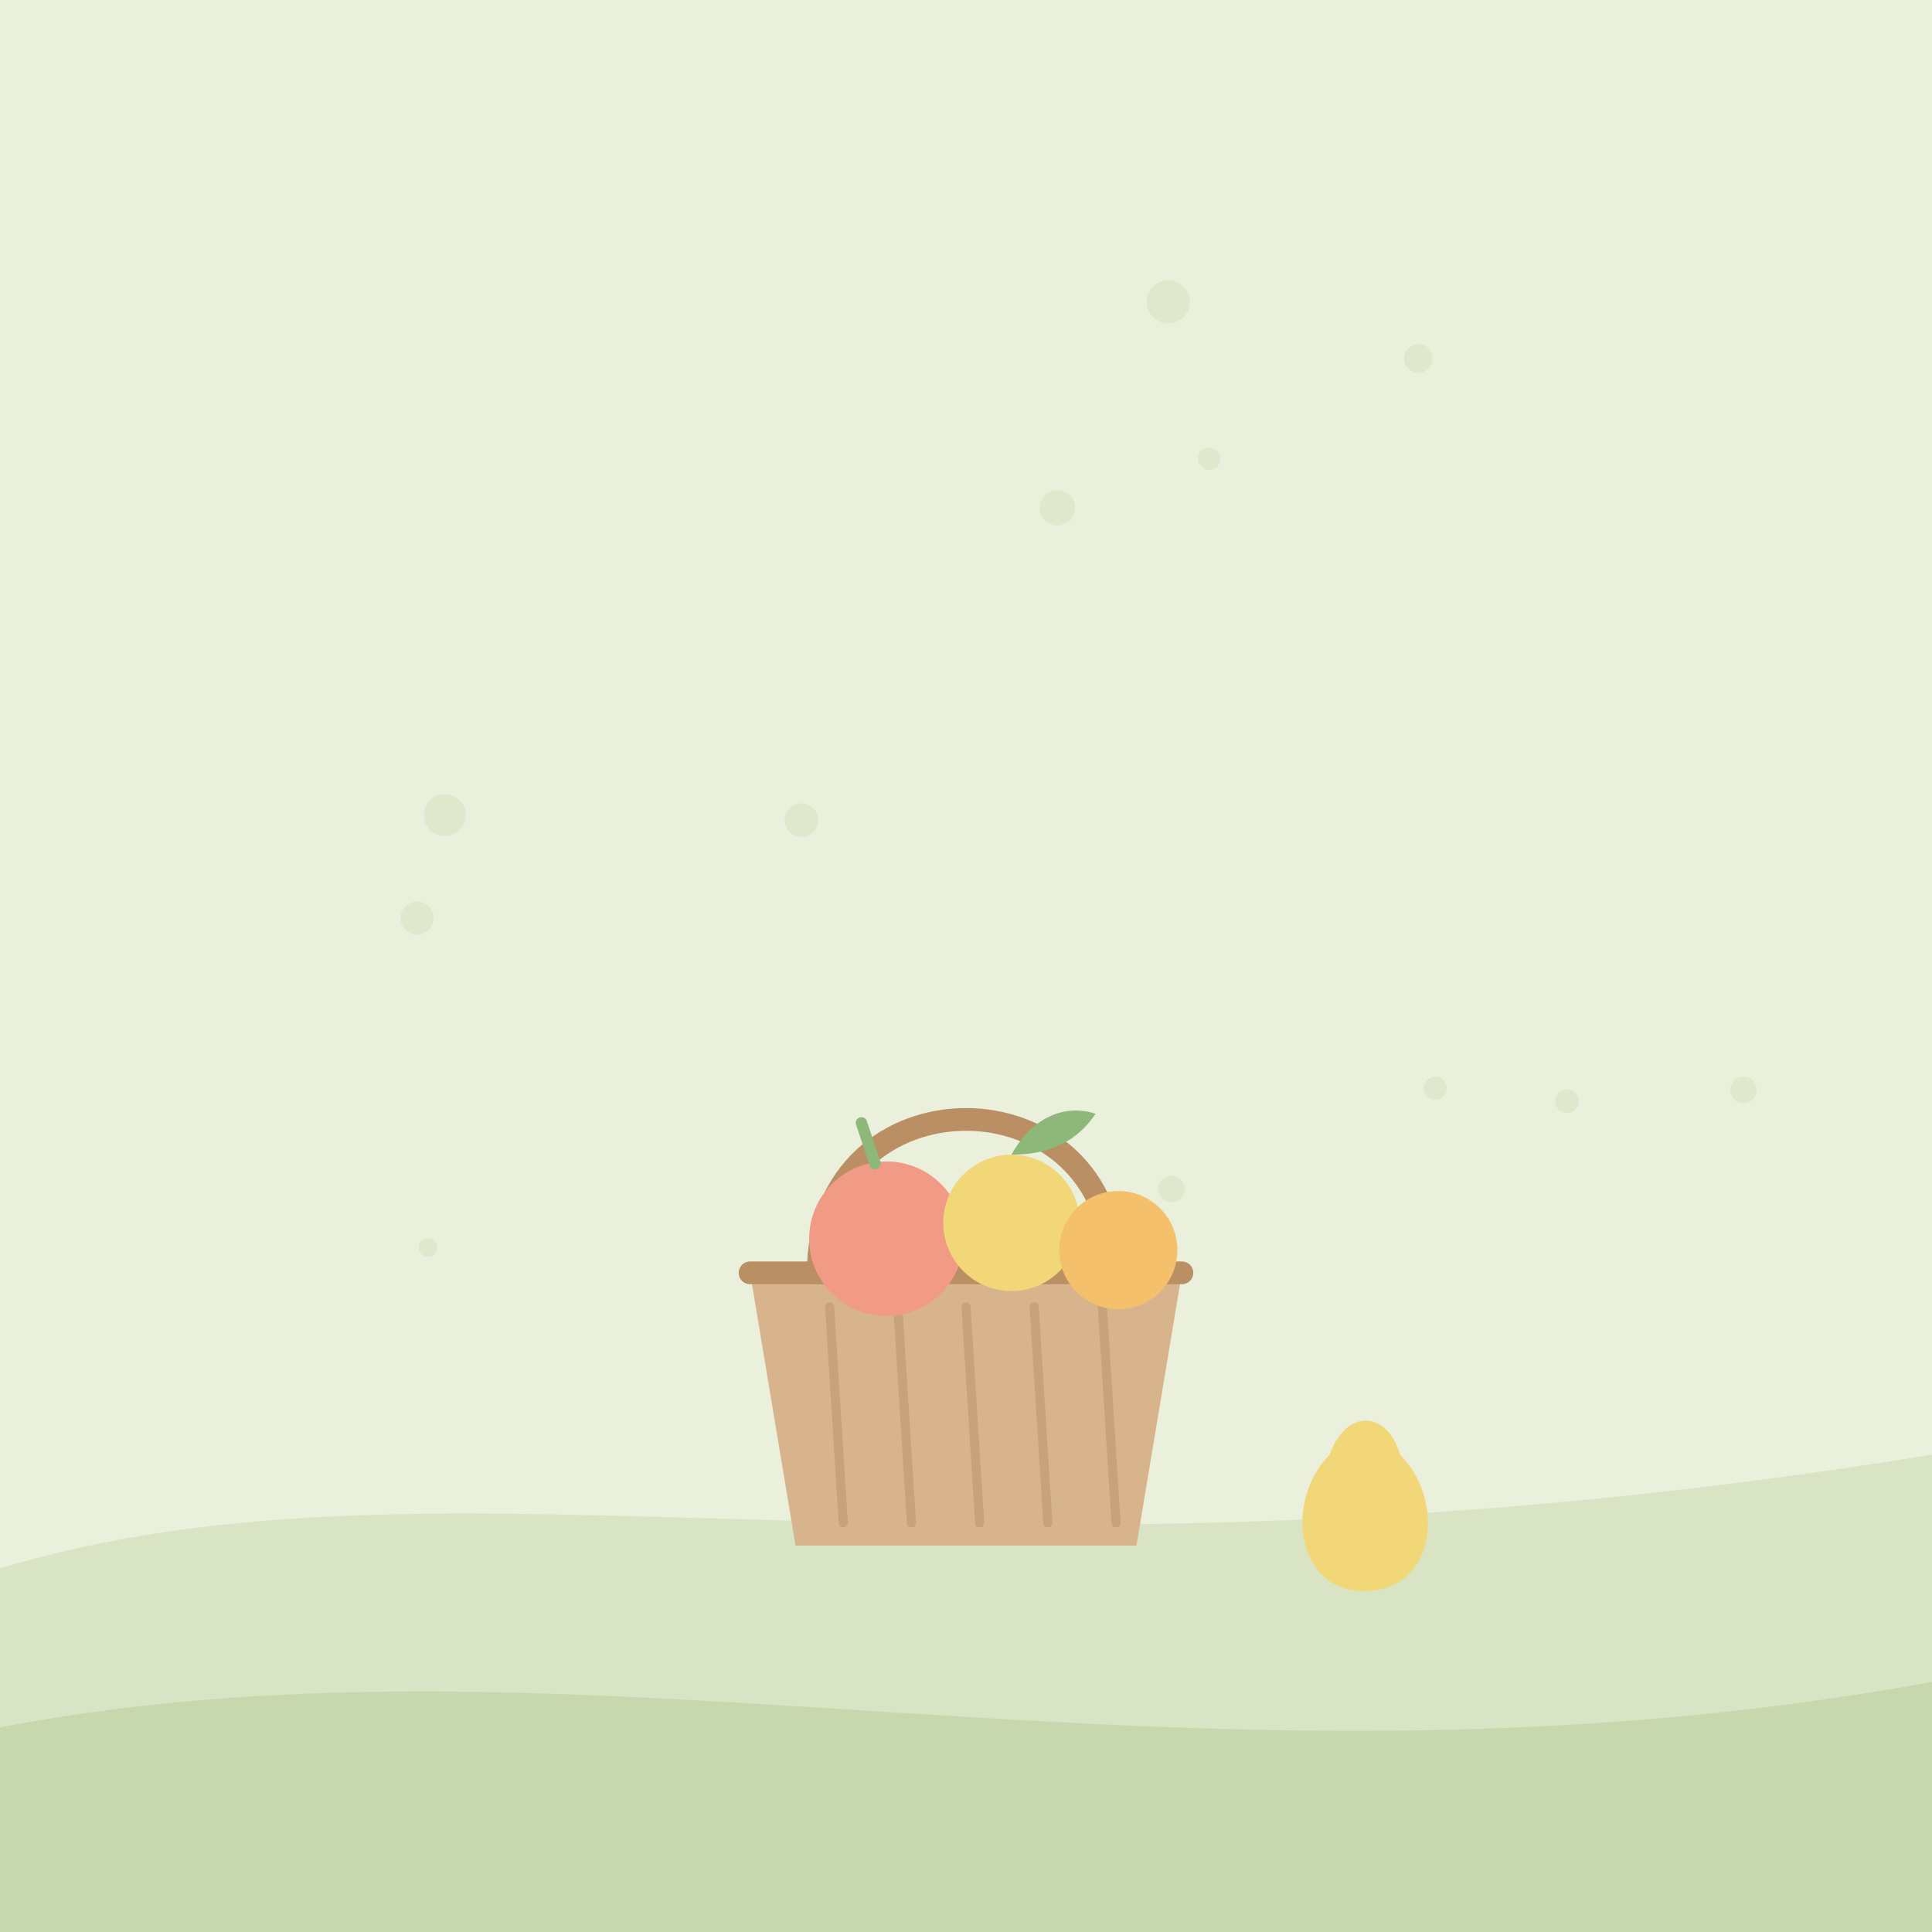
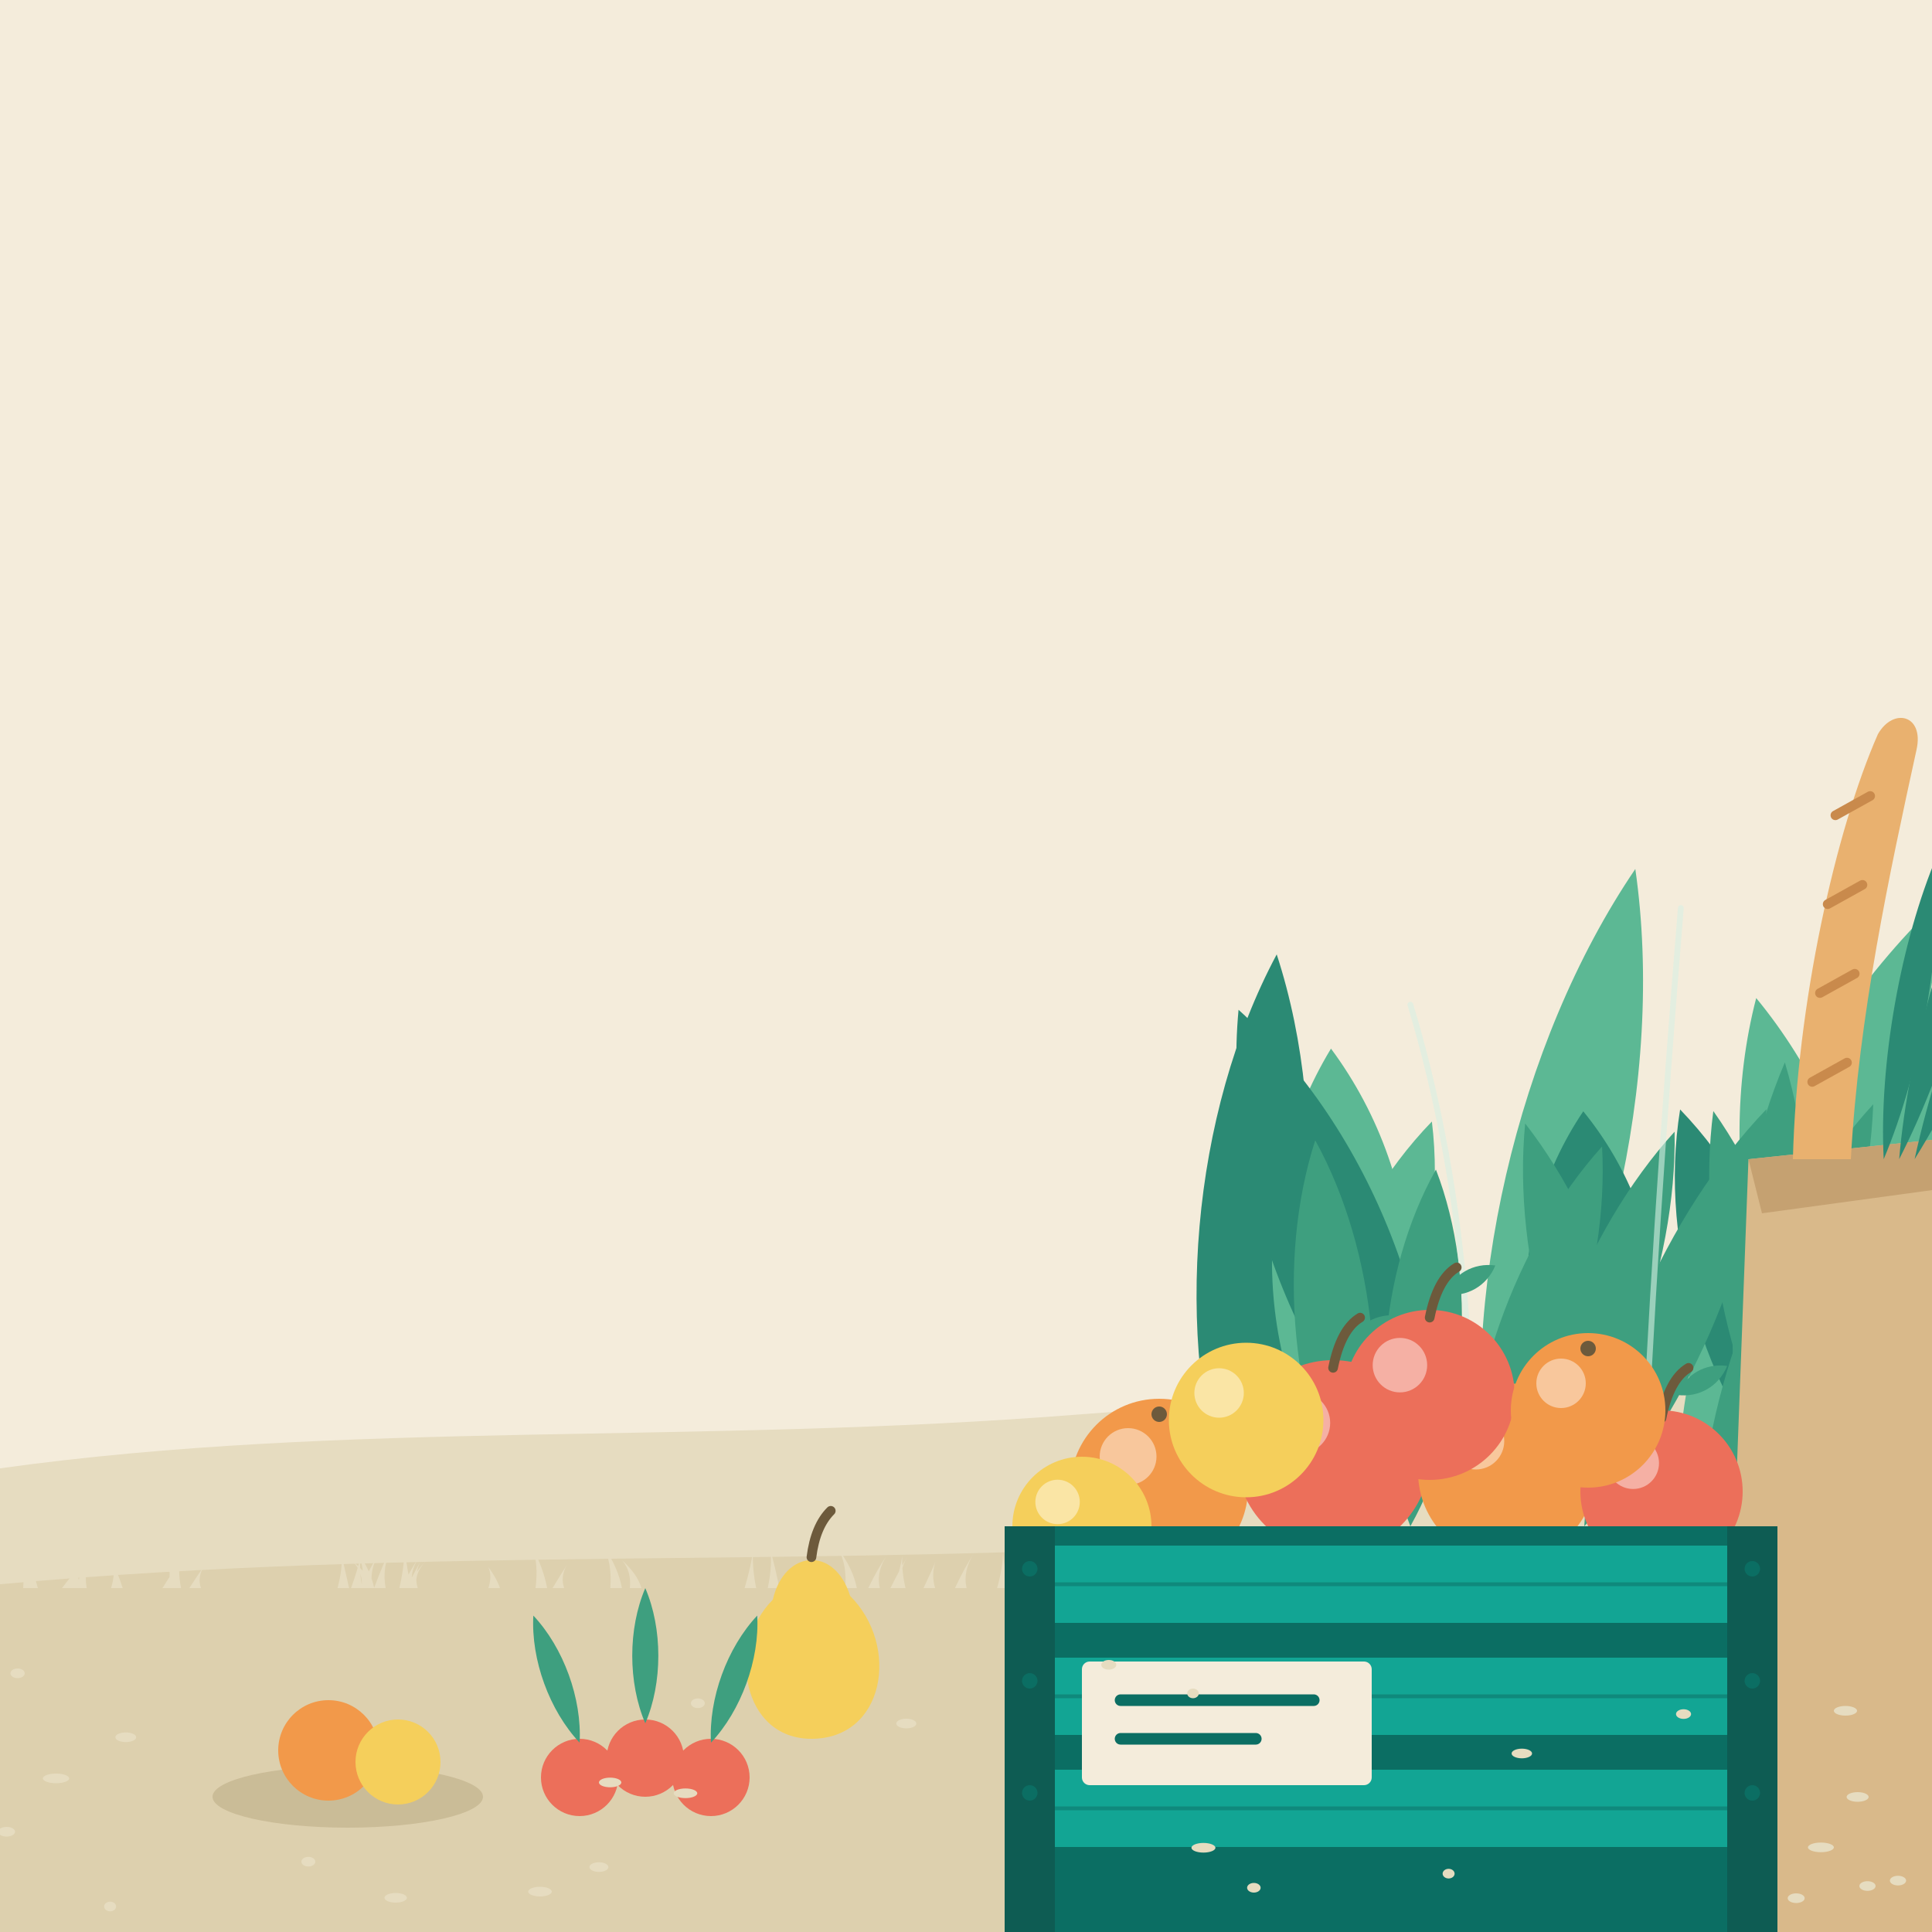
- <svg xmlns="http://www.w3.org/2000/svg" viewBox="0 0 850 850" width="850" height="850">
-   <rect x="0.0" y="0.0" width="850.0" height="850.0" rx="0" fill="#ebf0dc" opacity="1" />
-   <circle cx="767.1" cy="479.5" r="5.8" fill="#c8d8ae" opacity="0.35" />
-   <circle cx="188.3" cy="548.9" r="4.1" fill="#c8d8ae" opacity="0.35" />
-   <circle cx="532.0" cy="201.8" r="4.9" fill="#c8d8ae" opacity="0.35" />
-   <circle cx="515.4" cy="523.1" r="5.8" fill="#c8d8ae" opacity="0.35" />
-   <circle cx="514.0" cy="132.8" r="9.5" fill="#c8d8ae" opacity="0.35" />
-   <circle cx="689.4" cy="484.5" r="5.2" fill="#c8d8ae" opacity="0.35" />
-   <circle cx="183.5" cy="403.9" r="7.3" fill="#c8d8ae" opacity="0.35" />
-   <circle cx="352.6" cy="360.8" r="7.4" fill="#c8d8ae" opacity="0.35" />
-   <circle cx="195.7" cy="358.6" r="9.2" fill="#c8d8ae" opacity="0.35" />
-   <circle cx="631.5" cy="478.8" r="5.1" fill="#c8d8ae" opacity="0.35" />
-   <circle cx="624.0" cy="157.7" r="6.3" fill="#c8d8ae" opacity="0.35" />
-   <circle cx="465.2" cy="223.4" r="7.8" fill="#c8d8ae" opacity="0.35" />
-   <path d="M0 690 C 200 630 420 710 850 640 L850 850 L0 850 Z" fill="#d9e4c4" opacity="1" />
-   <path d="M0 760 C 260 710 520 800 850 740 L850 850 L0 850 Z" fill="#c8d8ae" opacity="1" />
-   <path d="M330 560 L520 560 L500 680 L350 680 Z" fill="#d7b48c" opacity="1" />
-   <path d="M330 560 L520 560" fill="none" stroke="#b98f63" stroke-width="10" stroke-linecap="round" stroke-linejoin="round" opacity="1" />
-   <path d="M360 560 C 360 470 490 470 490 560" fill="none" stroke="#b98f63" stroke-width="10" stroke-linecap="round" stroke-linejoin="round" opacity="1" />
-   <path d="M365 575 L371 670" fill="none" stroke="#b98f63" stroke-width="4" stroke-linecap="round" stroke-linejoin="round" opacity="0.5" />
-   <path d="M395 575 L401 670" fill="none" stroke="#b98f63" stroke-width="4" stroke-linecap="round" stroke-linejoin="round" opacity="0.5" />
-   <path d="M425 575 L431 670" fill="none" stroke="#b98f63" stroke-width="4" stroke-linecap="round" stroke-linejoin="round" opacity="0.5" />
-   <path d="M455 575 L461 670" fill="none" stroke="#b98f63" stroke-width="4" stroke-linecap="round" stroke-linejoin="round" opacity="0.5" />
-   <path d="M485 575 L491 670" fill="none" stroke="#b98f63" stroke-width="4" stroke-linecap="round" stroke-linejoin="round" opacity="0.5" />
-   <circle cx="390.0" cy="545.0" r="34.0" fill="#f19a86" opacity="1" />
-   <circle cx="445.0" cy="538.0" r="30.0" fill="#f2d779" opacity="1" />
-   <circle cx="492.0" cy="550.0" r="26.0" fill="#f4c06b" opacity="1" />
-   <path d="M445 508 C 455 490 470 486 482 490 C 474 502 462 508 445 508 Z" fill="#8db87a" opacity="1" />
-   <path d="M385 512 l -6 -18" fill="none" stroke="#8db87a" stroke-width="5" stroke-linecap="round" stroke-linejoin="round" opacity="1" />
-   <path d="M600 700 C 570 700 565 660 585 640 C 592 620 610 620 616 640 C 636 660 632 700 600 700 Z" fill="#f2d779" opacity="1" />
+ <svg xmlns="http://www.w3.org/2000/svg" viewBox="0 0 1000 1000" width="1000" height="1000">
+   <rect x="0" y="0" width="1000" height="1000" fill="#f4ecdb" />
+   <path d="M0 760C180 735 360 748 560 732C740 718 880 724 1000 712L1000 1000L0 1000Z" fill="#e6dcc0" />
+   <path d="M0 820C220 800 420 812 640 798C800 788 900 792 1000 786L1000 1000L0 1000Z" fill="#ddd0ae" />
+   <path d="M449.4 822Q454.4 811.7 459.2 804.8Q453.4 813.4 455.4 822ZM462.7 822Q466.1 812 467 805.4Q466.7 813.7 468.7 822ZM181.7 822Q185.3 812 186.7 805.4Q185.7 813.7 187.7 822ZM790 822Q792 814.8 789.8 810Q794 816 796 822ZM87.7 822Q91.6 810.1 93.8 802.1Q91.7 812 93.7 822ZM38.9 822Q44.1 808.9 49.3 800.2Q42.9 811.1 44.9 822ZM650.9 822Q652.3 811.3 648.4 804.2Q654.9 813.1 656.9 822ZM12 822Q12.9 811.9 8 805.2Q16 813.6 18 822ZM187.2 822Q188 813.8 182.7 808.3Q191.2 815.2 193.2 822ZM460.9 822Q465.6 812.5 469.4 806.2Q464.9 814.1 466.9 822ZM516.1 822Q519.1 811.2 519.1 804Q520.1 813 522.1 822ZM659.4 822Q661.4 812.4 658.9 806Q663.4 814 665.4 822ZM994.7 822Q999.3 808.8 1003.1 800Q998.7 811 1000.7 822ZM704.8 822Q706.5 813.3 703.5 807.5Q708.8 814.8 710.8 822ZM286 822Q290.3 814.9 293.3 810.2Q290 816.1 292 822ZM397.4 822Q399.9 809.8 398.6 801.7Q401.4 811.8 403.4 822ZM955 822Q955.6 809.8 950.1 801.7Q959 811.8 961 822ZM206.7 822Q209.6 809.4 209.2 801Q210.7 811.5 212.7 822ZM977.4 822Q978.3 812.8 973.5 806.6Q981.4 814.3 983.4 822ZM626.5 822Q628.3 810.3 625.8 802.4Q630.5 812.2 632.5 822ZM84.1 822Q89.4 813.2 94.6 807.3Q88.1 814.7 90.1 822ZM755 822Q756.8 814.6 754 809.7Q759 815.9 761 822ZM98 822Q102.5 815 105.8 810.3Q102 816.2 104 822ZM174.7 822Q177.4 811.7 176.8 804.8Q178.7 813.4 180.7 822ZM187.7 822Q188.9 810.6 184.8 802.9Q191.7 812.5 193.7 822ZM640.7 822Q643.3 814.6 642.4 809.7Q644.7 815.9 646.7 822ZM209.9 822Q215.1 813.6 220.4 808Q213.9 815 215.9 822ZM800.4 822Q805.3 813.4 809.6 807.7Q804.4 814.8 806.4 822ZM207.7 822Q212.4 812.8 216.4 806.7Q211.7 814.3 213.7 822ZM638.8 822Q644.2 814.7 649.7 809.9Q642.8 815.9 644.8 822ZM210.2 822Q214.6 813.7 217.6 808.2Q214.2 815.1 216.2 822ZM326 822Q326.9 813.4 322.1 807.7Q330 814.9 332 822ZM87.1 822Q88.9 811.6 86 804.6Q91.1 813.3 93.1 822ZM598.3 822Q601.1 812.9 600.5 806.9Q602.3 814.5 604.3 822ZM956.1 822Q959.5 812.2 960.3 805.7Q960.1 813.8 962.1 822ZM863.5 822Q864.9 814.2 861 809Q867.5 815.5 869.5 822ZM905.4 822Q907.2 810 904.4 802Q909.4 812 911.4 822ZM186.8 822Q191.9 810.5 196.8 802.9Q190.8 812.4 192.8 822ZM193.6 822Q198.4 809.1 202.7 800.5Q197.6 811.3 199.6 822ZM600.5 822Q601.6 812.6 597.2 806.4Q604.5 814.2 606.5 822ZM35.7 822Q37.4 809 34.5 800.4Q39.7 811.2 41.7 822ZM701.6 822Q706.1 813.7 709.8 808.2Q705.6 815.1 707.6 822ZM593.5 822Q594.9 813.5 591.3 807.8Q597.5 814.9 599.5 822ZM717.4 822Q719 814.9 716 810.2Q721.4 816.1 723.4 822ZM556.4 822Q559.9 809.8 561.2 801.6Q560.4 811.8 562.4 822ZM277.2 822Q278.8 809.3 275.5 800.9Q281.2 811.5 283.2 822ZM13.6 822Q16.3 813.6 15.7 808Q17.6 815 19.6 822ZM57.5 822Q59.8 814.2 58.4 809.1Q61.5 815.5 63.5 822ZM569.2 822Q571.5 814.5 570 809.6Q573.2 815.8 575.2 822ZM887.9 822Q891.7 808.9 893.5 800.2Q891.9 811.1 893.9 822ZM688.2 822Q689.5 811.5 685.5 804.6Q692.2 813.3 694.2 822ZM32.1 822Q37 815.3 41.6 810.8Q36.1 816.4 38.1 822ZM698 822Q698.7 809 693.3 800.4Q702 811.2 704 822ZM633.2 822Q637.3 812.2 639.9 805.7Q637.2 813.8 639.2 822ZM315.9 822Q316.9 808.8 312.1 800Q319.9 811 321.9 822ZM543.1 822Q548 810.5 552.5 802.9Q547.1 812.4 549.1 822ZM734.1 822Q738.5 810.8 741.8 803.3Q738.1 812.6 740.1 822ZM912 822Q915.9 813.1 918 807.1Q916 814.6 918 822ZM897.8 822Q900.4 809.7 899.5 801.4Q901.8 811.7 903.8 822ZM787.5 822Q790.9 809.7 791.7 801.5Q791.5 811.8 793.5 822ZM622 822Q625.4 812.9 626.3 806.8Q626 814.4 628 822ZM605.9 822Q609.5 814.9 611.1 810.1Q609.9 816.1 611.9 822ZM990.3 822Q994.4 809.6 997 801.3Q994.3 811.7 996.3 822ZM385.4 822Q388.8 810.5 389.7 802.9Q389.4 812.5 391.4 822ZM437.5 822Q438.5 809.9 433.9 801.8Q441.5 811.9 443.5 822ZM747.2 822Q750.7 815.2 751.8 810.7Q751.2 816.3 753.2 822ZM478 822Q481.9 813.9 484.1 808.5Q482 815.2 484 822ZM494.3 822Q499.3 811.3 504 804.2Q498.3 813.1 500.3 822ZM252.8 822Q254.9 815.3 252.6 810.9Q256.8 816.4 258.8 822ZM675.1 822Q676.6 814.1 672.9 808.8Q679.1 815.4 681.1 822Z" fill="#e6dcc0" />
+   <path d="M0 0C36.7 -86.1 36.7 -201 0 -287.1C-36.7 -201 -36.7 -86.1 0 0Z" fill="#2b8a74" transform="translate(635.8 780) rotate(5)" />
+   <path d="M0 0C30.2 -63.1 30.2 -147.3 0 -210.5C-30.2 -147.3 -30.2 -63.1 0 0Z" fill="#5cb894" transform="translate(674 780) rotate(18.6)" />
+   <path d="M0 0C47.9 -71.2 47.9 -166.2 0 -237.5C-47.9 -166.2 -47.9 -71.2 0 0Z" fill="#5cb894" transform="translate(700.1 780) rotate(-2.7)" />
+   <path d="M0 0C41.5 -82.9 41.5 -193.4 0 -276.2C-41.5 -193.4 -41.5 -82.9 0 0Z" fill="#2b8a74" transform="translate(741.4 780) rotate(-21.3)" />
+   <path d="M0 0C39.4 -101.7 39.4 -237.2 0 -338.9C-39.4 -237.2 -39.4 -101.7 0 0Z" fill="#5cb894" transform="translate(770.2 780) rotate(13)" />
+   <path d="M0 0C43.6 -63.1 43.6 -147.2 0 -210.2C-43.6 -147.2 -43.6 -63.1 0 0Z" fill="#5cb894" transform="translate(802.7 780) rotate(4.3)" />
+   <path d="M0 0C45.6 -61.5 45.6 -143.5 0 -205C-45.6 -143.5 -45.6 -61.5 0 0Z" fill="#2b8a74" transform="translate(828.8 780) rotate(-2.6)" />
+   <path d="M0 0C42.9 -102.2 42.9 -238.4 0 -340.6C-42.9 -238.4 -42.9 -102.2 0 0Z" fill="#5cb894" transform="translate(867.5 780) rotate(23.4)" />
+   <path d="M0 0C38 -98.4 38 -229.7 0 -328.1C-38 -229.7 -38 -98.4 0 0Z" fill="#5cb894" transform="translate(894.3 780) rotate(24.3)" />
+   <path d="M0 0C32.4 -64.7 32.4 -150.9 0 -215.6C-32.4 -150.9 -32.4 -64.7 0 0Z" fill="#2b8a74" transform="translate(934.1 780) rotate(-17.4)" />
+   <path d="M0 0C41.3 -80.9 41.3 -188.9 0 -269.8C-41.3 -188.9 -41.3 -80.9 0 0Z" fill="#5cb894" transform="translate(967.4 780) rotate(-12.5)" />
+   <path d="M0 0C26 -60.2 26 -140.5 0 -200.7C-26 -140.5 -26 -60.2 0 0Z" fill="#3e9f7f" transform="translate(700 790) rotate(-5.5)" />
+   <path d="M0 0C26 -55.5 26 -129.6 0 -185.1C-26 -129.6 -26 -55.5 0 0Z" fill="#3e9f7f" transform="translate(730 790) rotate(4.1)" />
+   <path d="M0 0C26 -62.5 26 -145.9 0 -208.4C-26 -145.9 -26 -62.5 0 0Z" fill="#3e9f7f" transform="translate(760 790) rotate(19.4)" />
+   <path d="M0 0C26 -65.5 26 -152.7 0 -218.2C-26 -152.7 -26 -65.5 0 0Z" fill="#3e9f7f" transform="translate(790 790) rotate(20.6)" />
+   <path d="M0 0C26 -70.7 26 -164.9 0 -235.6C-26 -164.9 -26 -70.7 0 0Z" fill="#3e9f7f" transform="translate(820 790) rotate(23.6)" />
+   <path d="M0 0C26 -65.1 26 -152 0 -217.1C-26 -152 -26 -65.1 0 0Z" fill="#3e9f7f" transform="translate(850 790) rotate(-16.2)" />
+   <path d="M0 0C26 -70.8 26 -165.2 0 -236.1C-26 -165.2 -26 -70.8 0 0Z" fill="#3e9f7f" transform="translate(880 790) rotate(22.3)" />
+   <path d="M0 0C26 -72.1 26 -168.3 0 -240.5C-26 -168.3 -26 -72.1 0 0Z" fill="#3e9f7f" transform="translate(910 790) rotate(3.3)" />
+   <path d="M0 0C26 -66.4 26 -155 0 -221.4C-26 -155 -26 -66.4 0 0Z" fill="#3e9f7f" transform="translate(940 790) rotate(-13.9)" />
+   <path d="M760 780Q766 640 730 520" fill="none" stroke="#d7f0e3" stroke-width="3" stroke-linecap="round" stroke-linejoin="round" opacity="0.6" />
+   <path d="M850 780Q856 640 870 470" fill="none" stroke="#d7f0e3" stroke-width="3" stroke-linecap="round" stroke-linejoin="round" opacity="0.6" />
+   <path d="M930 780Q936 640 956 560" fill="none" stroke="#d7f0e3" stroke-width="3" stroke-linecap="round" stroke-linejoin="round" opacity="0.6" />
+   <path d="M905 600L1000 590L1000 1000L890 1000Z" fill="#d9b98a" />
+   <path d="M905 600L1000 590L1000 616L912 628Z" fill="#c5a171" />
+   <path d="M928 600C930 520 950 430 972 380C980 366 996 370 992 388C978 452 962 526 958 600Z" fill="#e9b16f" />
+   <path d="M938 560l18 -10" fill="none" stroke="#c98a4c" stroke-width="5" stroke-linecap="round" stroke-linejoin="round" />
+   <path d="M942 514l18 -10" fill="none" stroke="#c98a4c" stroke-width="5" stroke-linecap="round" stroke-linejoin="round" />
+   <path d="M946 468l18 -10" fill="none" stroke="#c98a4c" stroke-width="5" stroke-linecap="round" stroke-linejoin="round" />
+   <path d="M950 422l18 -10" fill="none" stroke="#c98a4c" stroke-width="5" stroke-linecap="round" stroke-linejoin="round" />
+   <path d="M0 0C11 -48 11 -112 0 -160C-11 -112 -11 -48 0 0Z" fill="#2b8a74" transform="translate(975 600) rotate(10)" />
+   <path d="M0 0C11 -55.8 11 -130.2 0 -186C-11 -130.2 -11 -55.8 0 0Z" fill="#2b8a74" transform="translate(983 600) rotate(16)" />
+   <path d="M0 0C11 -63.6 11 -148.4 0 -212C-11 -148.4 -11 -63.6 0 0Z" fill="#2b8a74" transform="translate(991 600) rotate(22)" />
+   <circle cx="600" cy="770" r="46" fill="#f2994a" />
+   <circle cx="583.9" cy="753.9" r="14.7" fill="#ffffff" opacity="0.45" />
+   <circle cx="600" cy="732" r="4" fill="#6d5a3c" />
+   <circle cx="690" cy="754" r="50" fill="#ec6f5a" />
+   <circle cx="672.5" cy="736.5" r="16" fill="#ffffff" opacity="0.45" />
+   <path d="M690 708q4 -20 14 -26" fill="none" stroke="#6d5a3c" stroke-width="5" stroke-linecap="round" stroke-linejoin="round" />
+   <path d="M0 0C7 -9 7 -21 0 -30C-7 -21 -7 -9 0 0Z" fill="#3e9f7f" transform="translate(698 696) rotate(60)" />
+   <circle cx="780" cy="762" r="46" fill="#f2994a" />
+   <circle cx="763.9" cy="745.9" r="14.7" fill="#ffffff" opacity="0.45" />
+   <circle cx="780" cy="724" r="4" fill="#6d5a3c" />
+   <circle cx="860" cy="772" r="42" fill="#ec6f5a" />
+   <circle cx="845.3" cy="757.3" r="13.4" fill="#ffffff" opacity="0.45" />
+   <path d="M860 734q4 -20 14 -26" fill="none" stroke="#6d5a3c" stroke-width="5" stroke-linecap="round" stroke-linejoin="round" />
+   <path d="M0 0C7 -9 7 -21 0 -30C-7 -21 -7 -9 0 0Z" fill="#3e9f7f" transform="translate(868 722) rotate(60)" />
+   <circle cx="645" cy="735" r="40" fill="#f5cf5b" />
+   <circle cx="631" cy="721" r="12.8" fill="#ffffff" opacity="0.45" />
+   <circle cx="740" cy="722" r="44" fill="#ec6f5a" />
+   <circle cx="724.6" cy="706.6" r="14.1" fill="#ffffff" opacity="0.45" />
+   <path d="M740 682q4 -20 14 -26" fill="none" stroke="#6d5a3c" stroke-width="5" stroke-linecap="round" stroke-linejoin="round" />
+   <path d="M0 0C7 -9 7 -21 0 -30C-7 -21 -7 -9 0 0Z" fill="#3e9f7f" transform="translate(748 670) rotate(60)" />
+   <circle cx="822" cy="730" r="40" fill="#f2994a" />
+   <circle cx="808" cy="716" r="12.8" fill="#ffffff" opacity="0.45" />
+   <circle cx="822" cy="698" r="4" fill="#6d5a3c" />
+   <circle cx="560" cy="790" r="36" fill="#f5cf5b" />
+   <circle cx="547.4" cy="777.4" r="11.5" fill="#ffffff" opacity="0.45" />
+   <rect x="520" y="790" width="400" height="210" rx="6" fill="#0b6e63" />
+   <rect x="520" y="800" width="400" height="40" rx="4" fill="#12a594" />
+   <rect x="520" y="858" width="400" height="40" rx="4" fill="#12a594" />
+   <rect x="520" y="916" width="400" height="40" rx="4" fill="#12a594" />
+   <path d="M540 820L900 820" fill="none" stroke="#0b6e63" stroke-width="2" stroke-linecap="round" stroke-linejoin="round" opacity="0.5" />
+   <path d="M540 878L900 878" fill="none" stroke="#0b6e63" stroke-width="2" stroke-linecap="round" stroke-linejoin="round" opacity="0.5" />
+   <path d="M540 936L900 936" fill="none" stroke="#0b6e63" stroke-width="2" stroke-linecap="round" stroke-linejoin="round" opacity="0.5" />
+   <rect x="520" y="790" width="26" height="210" fill="#0e5c53" />
+   <rect x="894" y="790" width="26" height="210" fill="#0e5c53" />
+   <circle cx="533" cy="812" r="4" fill="#0b6e63" />
+   <circle cx="533" cy="870" r="4" fill="#0b6e63" />
+   <circle cx="533" cy="928" r="4" fill="#0b6e63" />
+   <circle cx="907" cy="812" r="4" fill="#0b6e63" />
+   <circle cx="907" cy="870" r="4" fill="#0b6e63" />
+   <circle cx="907" cy="928" r="4" fill="#0b6e63" />
+   <rect x="560" y="860" width="150" height="64" rx="4" fill="#f4ecdb" />
+   <path d="M580 880h100M580 900h70" fill="none" stroke="#0b6e63" stroke-width="6" stroke-linecap="round" stroke-linejoin="round" />
+   <path d="M420 900C384 900 376 852 400 828C406 802 432 800 440 826C466 852 458 900 420 900Z" fill="#f5cf5b" />
+   <path d="M420 806q2 -16 10 -24" fill="none" stroke="#6d5a3c" stroke-width="5" stroke-linecap="round" stroke-linejoin="round" />
+   <circle cx="300" cy="920" r="20" fill="#ec6f5a" />
+   <circle cx="334" cy="910" r="20" fill="#ec6f5a" />
+   <circle cx="368" cy="920" r="20" fill="#ec6f5a" />
+   <path d="M0 0C9 -21 9 -49 0 -70C-9 -49 -9 -21 0 0Z" fill="#3e9f7f" transform="translate(300 902) rotate(-20)" />
+   <path d="M0 0C9 -21 9 -49 0 -70C-9 -49 -9 -21 0 0Z" fill="#3e9f7f" transform="translate(334 892) rotate(0)" />
+   <path d="M0 0C9 -21 9 -49 0 -70C-9 -49 -9 -21 0 0Z" fill="#3e9f7f" transform="translate(368 902) rotate(20)" />
+   <ellipse cx="180" cy="930" rx="70" ry="16" fill="#b8a77f" opacity="0.5" />
+   <circle cx="170" cy="906" r="26" fill="#f2994a" />
+   <circle cx="206" cy="912" r="22" fill="#f5cf5b" />
+   <ellipse cx="622.9" cy="956.4" rx="6.2" ry="2.5" fill="#e6dcc0" />
+   <ellipse cx="942.5" cy="956.2" rx="6.7" ry="2.5" fill="#e6dcc0" />
+   <ellipse cx="29" cy="920.5" rx="6.8" ry="2.5" fill="#e6dcc0" />
+   <ellipse cx="649" cy="977.1" rx="3.5" ry="2.5" fill="#e6dcc0" />
+   <ellipse cx="469.1" cy="892.1" rx="5.2" ry="2.5" fill="#e6dcc0" />
+   <ellipse cx="573.9" cy="861.7" rx="3.9" ry="2.5" fill="#e6dcc0" />
+   <ellipse cx="279.5" cy="979.1" rx="6.1" ry="2.5" fill="#e6dcc0" />
+   <ellipse cx="159.6" cy="963.6" rx="3.6" ry="2.5" fill="#e6dcc0" />
+   <ellipse cx="617.5" cy="876.5" rx="3" ry="2.5" fill="#e6dcc0" />
+   <ellipse cx="871.4" cy="887.2" rx="3.9" ry="2.5" fill="#e6dcc0" />
+   <ellipse cx="982.4" cy="973.4" rx="4.2" ry="2.5" fill="#e6dcc0" />
+   <ellipse cx="961.5" cy="930.1" rx="5.7" ry="2.5" fill="#e6dcc0" />
+   <ellipse cx="204.8" cy="982.3" rx="5.8" ry="2.5" fill="#e6dcc0" />
+   <ellipse cx="966.6" cy="976.2" rx="4.2" ry="2.5" fill="#e6dcc0" />
+   <ellipse cx="361.2" cy="881.6" rx="3.6" ry="2.5" fill="#e6dcc0" />
+   <ellipse cx="65.1" cy="899.2" rx="5.4" ry="2.5" fill="#e6dcc0" />
+   <ellipse cx="3.4" cy="948.1" rx="4.4" ry="2.5" fill="#e6dcc0" />
+   <ellipse cx="310" cy="966.4" rx="4.9" ry="2.5" fill="#e6dcc0" />
+   <ellipse cx="315.8" cy="922.6" rx="5.8" ry="2.5" fill="#e6dcc0" />
+   <ellipse cx="57" cy="986.8" rx="3.1" ry="2.5" fill="#e6dcc0" />
+   <ellipse cx="749.8" cy="969.8" rx="3.1" ry="2.5" fill="#e6dcc0" />
+   <ellipse cx="787.7" cy="907.6" rx="5.3" ry="2.5" fill="#e6dcc0" />
+   <ellipse cx="9.1" cy="866.1" rx="3.7" ry="2.5" fill="#e6dcc0" />
+   <ellipse cx="955.2" cy="885.5" rx="6" ry="2.5" fill="#e6dcc0" />
+   <ellipse cx="929.7" cy="982.5" rx="4.4" ry="2.5" fill="#e6dcc0" />
+   <ellipse cx="354.8" cy="928.2" rx="6.1" ry="2.5" fill="#e6dcc0" />
</svg>
